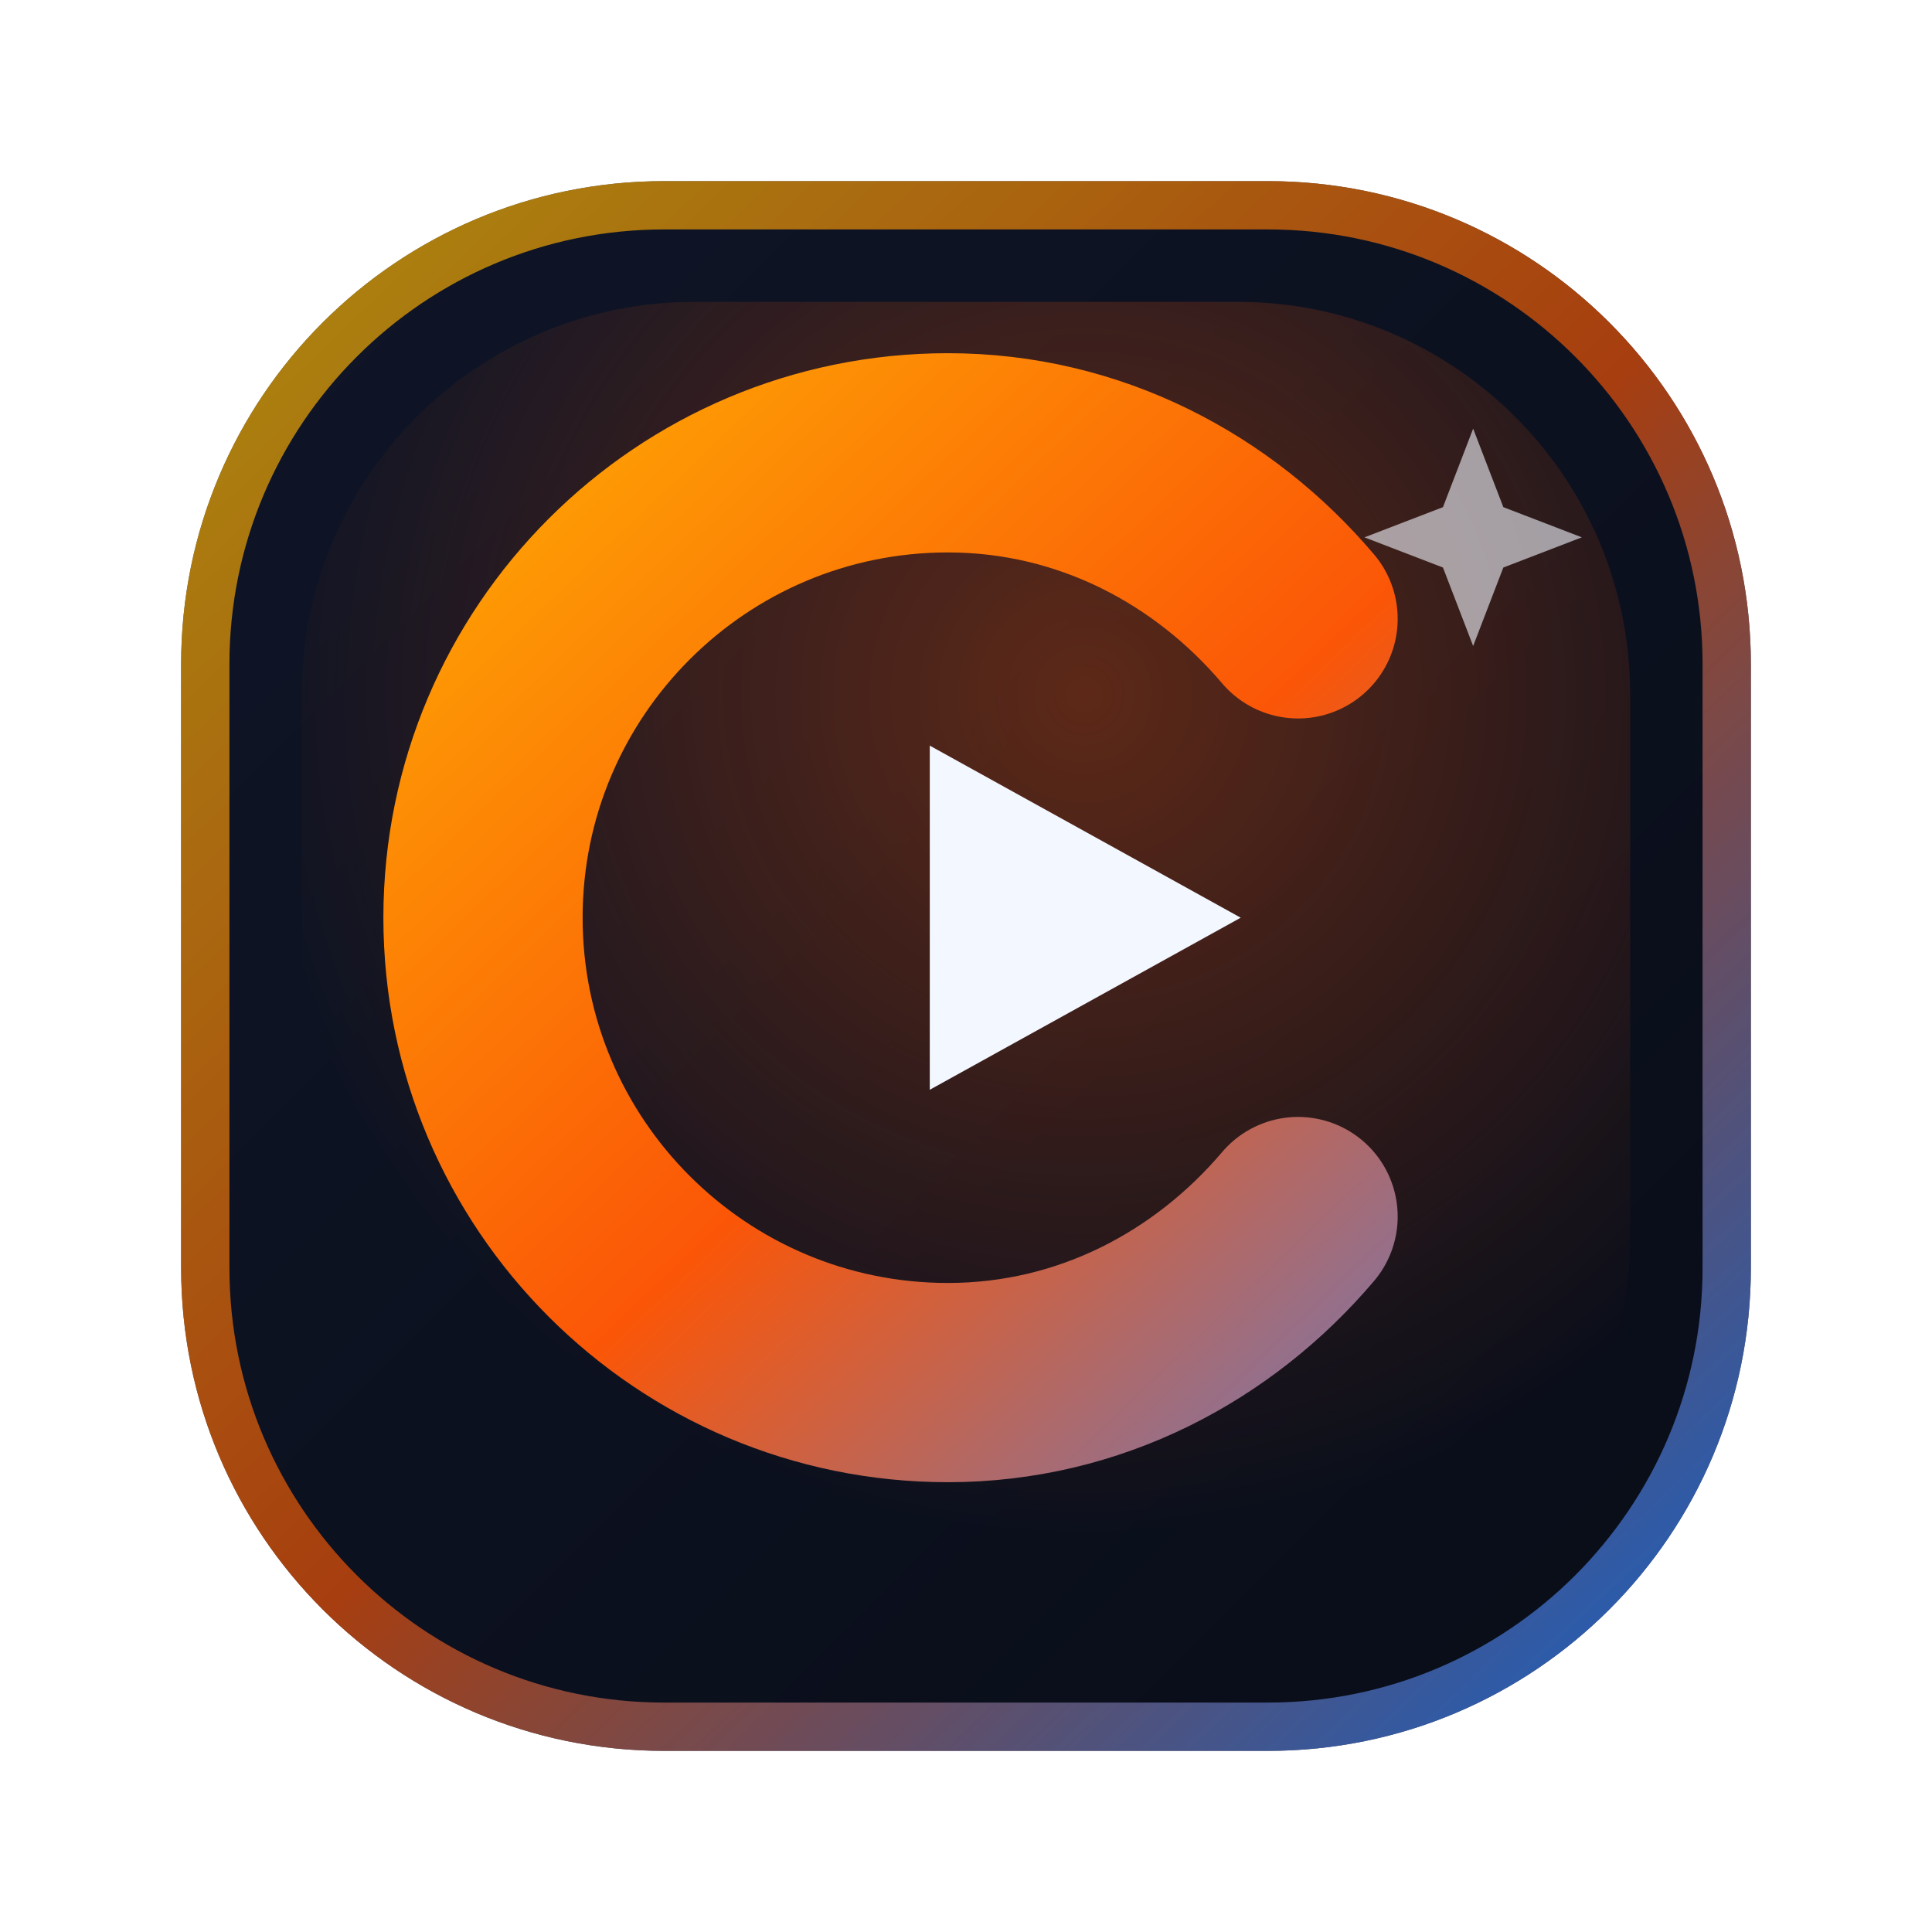
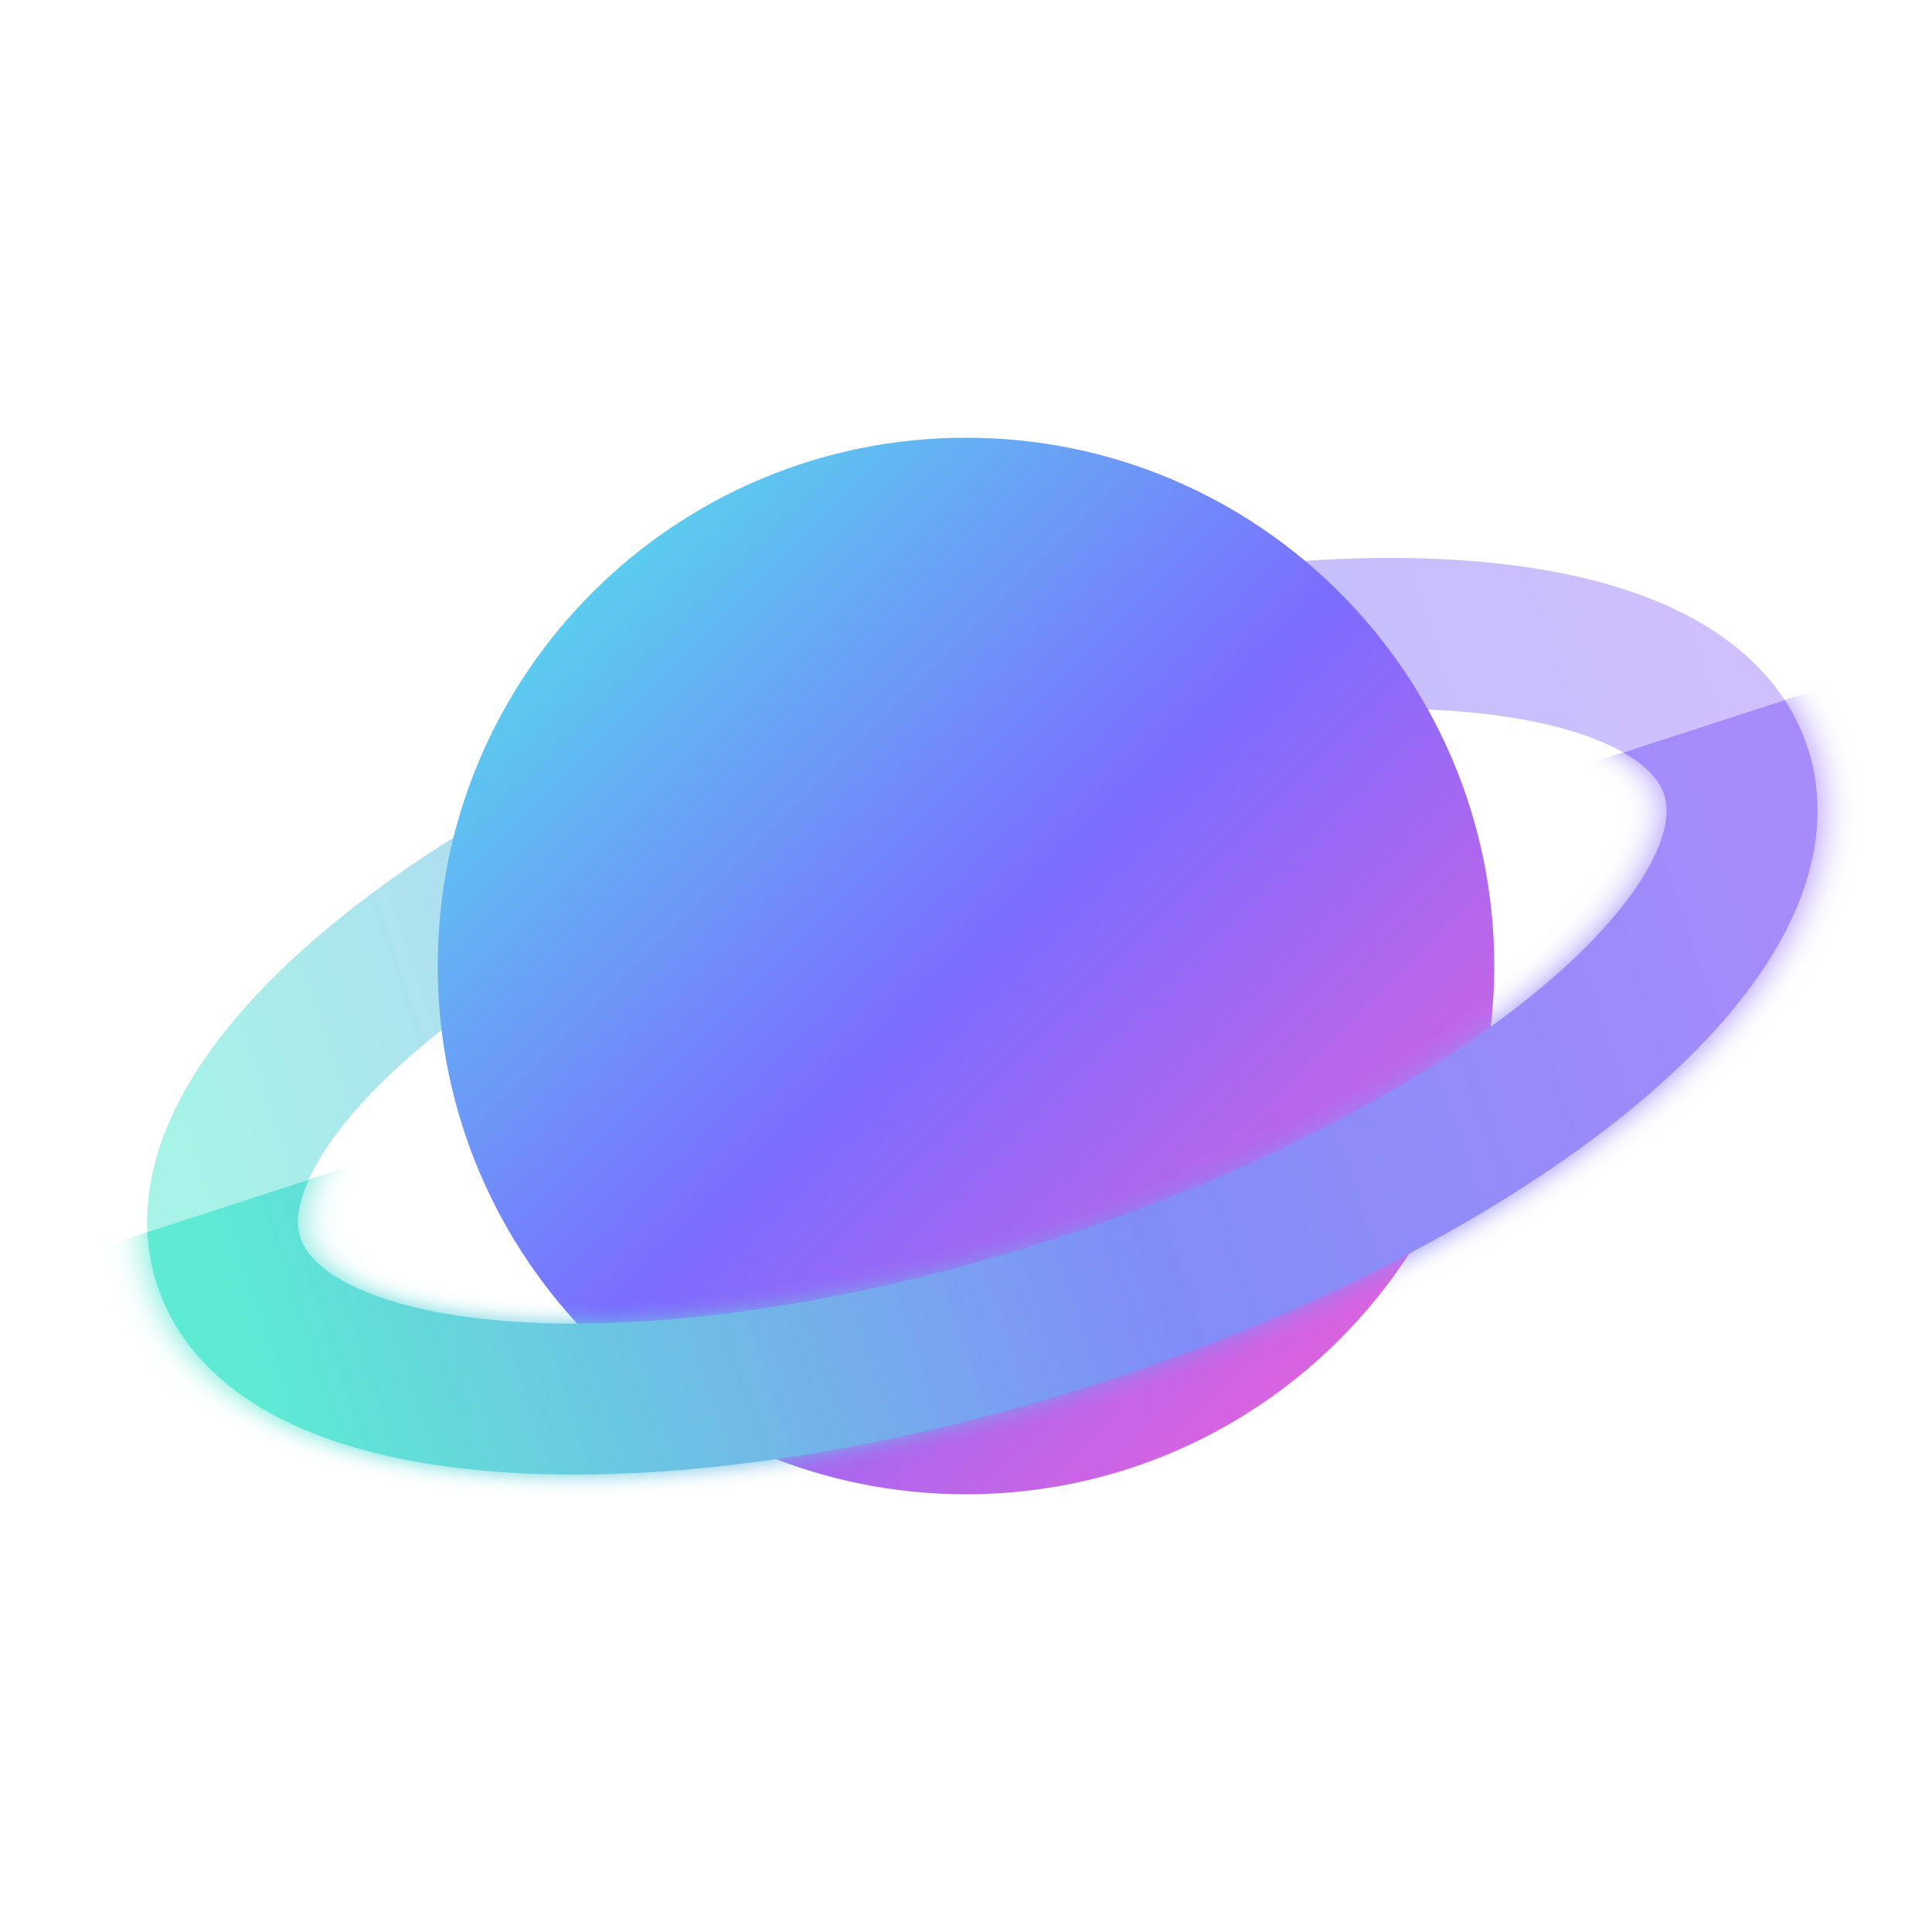
- <svg xmlns="http://www.w3.org/2000/svg" viewBox="0 0 64 64" fill="none">
+ <svg xmlns="http://www.w3.org/2000/svg" width="512" height="512" viewBox="0 0 512 512">
  <defs>
-     <linearGradient id="bg" x1="8" y1="8" x2="56" y2="56" gradientUnits="userSpaceOnUse">
-       <stop stop-color="#0F1527" />
-       <stop offset="1" stop-color="#090D18" />
+     <linearGradient id="ring" x1="0" y1="0" x2="1" y2="0">
+       <stop offset="0%" stop-color="#5eead4" />
+       <stop offset="55%" stop-color="#818cf8" />
+       <stop offset="100%" stop-color="#a78bfa" />
    </linearGradient>
-     <linearGradient id="stroke" x1="12" y1="10" x2="54" y2="54" gradientUnits="userSpaceOnUse">
-       <stop stop-color="#FFB703" />
-       <stop offset="0.5" stop-color="#FB5607" />
-       <stop offset="1" stop-color="#3A86FF" />
+     <linearGradient id="planet" x1="0" y1="0" x2="1" y2="1">
+       <stop offset="0%" stop-color="#4ef3e8" />
+       <stop offset="50%" stop-color="#7b6cff" />
+       <stop offset="100%" stop-color="#ff5fd2" />
    </linearGradient>
-     <radialGradient id="glow" cx="0" cy="0" r="1" gradientUnits="userSpaceOnUse" gradientTransform="translate(36 23) rotate(132) scale(28)">
-       <stop stop-color="#FB5607" stop-opacity="0.34" />
-       <stop offset="1" stop-color="#FB5607" stop-opacity="0" />
-     </radialGradient>
+     <clipPath id="clipTop" clipPathUnits="userSpaceOnUse">
+       <rect x="0" y="0" width="512" height="256" />
+     </clipPath>
+     <clipPath id="clipBottom" clipPathUnits="userSpaceOnUse">
+       <rect x="0" y="256" width="512" height="256" />
+     </clipPath>
+     <filter id="ringGlow" x="-40%" y="-40%" width="180%" height="180%">
+       <feGaussianBlur stdDeviation="4" result="b" />
+       <feMerge>
+         <feMergeNode in="b" />
+         <feMergeNode in="SourceGraphic" />
+       </feMerge>
+     </filter>
  </defs>
-   <rect x="6" y="6" width="52" height="52" rx="16" fill="url(#bg)" />
-   <rect x="6.8" y="6.8" width="50.4" height="50.4" rx="15.2" stroke="url(#stroke)" stroke-opacity="0.65" stroke-width="1.6" />
-   <rect x="10" y="10" width="44" height="44" rx="13" fill="url(#glow)" />
-   <path d="M43 20.5C40.2 17.2 36.1 15 31.4 15C22.9 15 16 21.9 16 30.4C16 38.9 22.9 45.8 31.4 45.8C36.1 45.8 40.2 43.6 43 40.3" stroke="url(#stroke)" stroke-width="6.6" stroke-linecap="round" />
-   <path d="M30.8 24.7L41.1 30.4L30.8 36.1V24.7Z" fill="#F3F7FF" />
-   <path d="M48.8 14.2L49.8 16.8L52.4 17.8L49.8 18.8L48.8 21.4L47.8 18.8L45.2 17.8L47.8 16.8L48.8 14.2Z" fill="#F3F7FF" opacity="0.6" />
+   <g transform="rotate(-18 256 256)" clip-path="url(#clipTop)" opacity="0.55">
+     <ellipse cx="256" cy="270" rx="210" ry="82" fill="none" stroke="url(#ring)" stroke-width="40" stroke-linecap="round" />
+   </g>
+   <circle cx="256" cy="256" r="140" fill="url(#planet)" />
+   <g transform="rotate(-18 256 256)" clip-path="url(#clipBottom)">
+     <ellipse cx="256" cy="270" rx="210" ry="82" fill="none" stroke="url(#ring)" stroke-width="40" stroke-linecap="round" filter="url(#ringGlow)" />
+   </g>
</svg>
